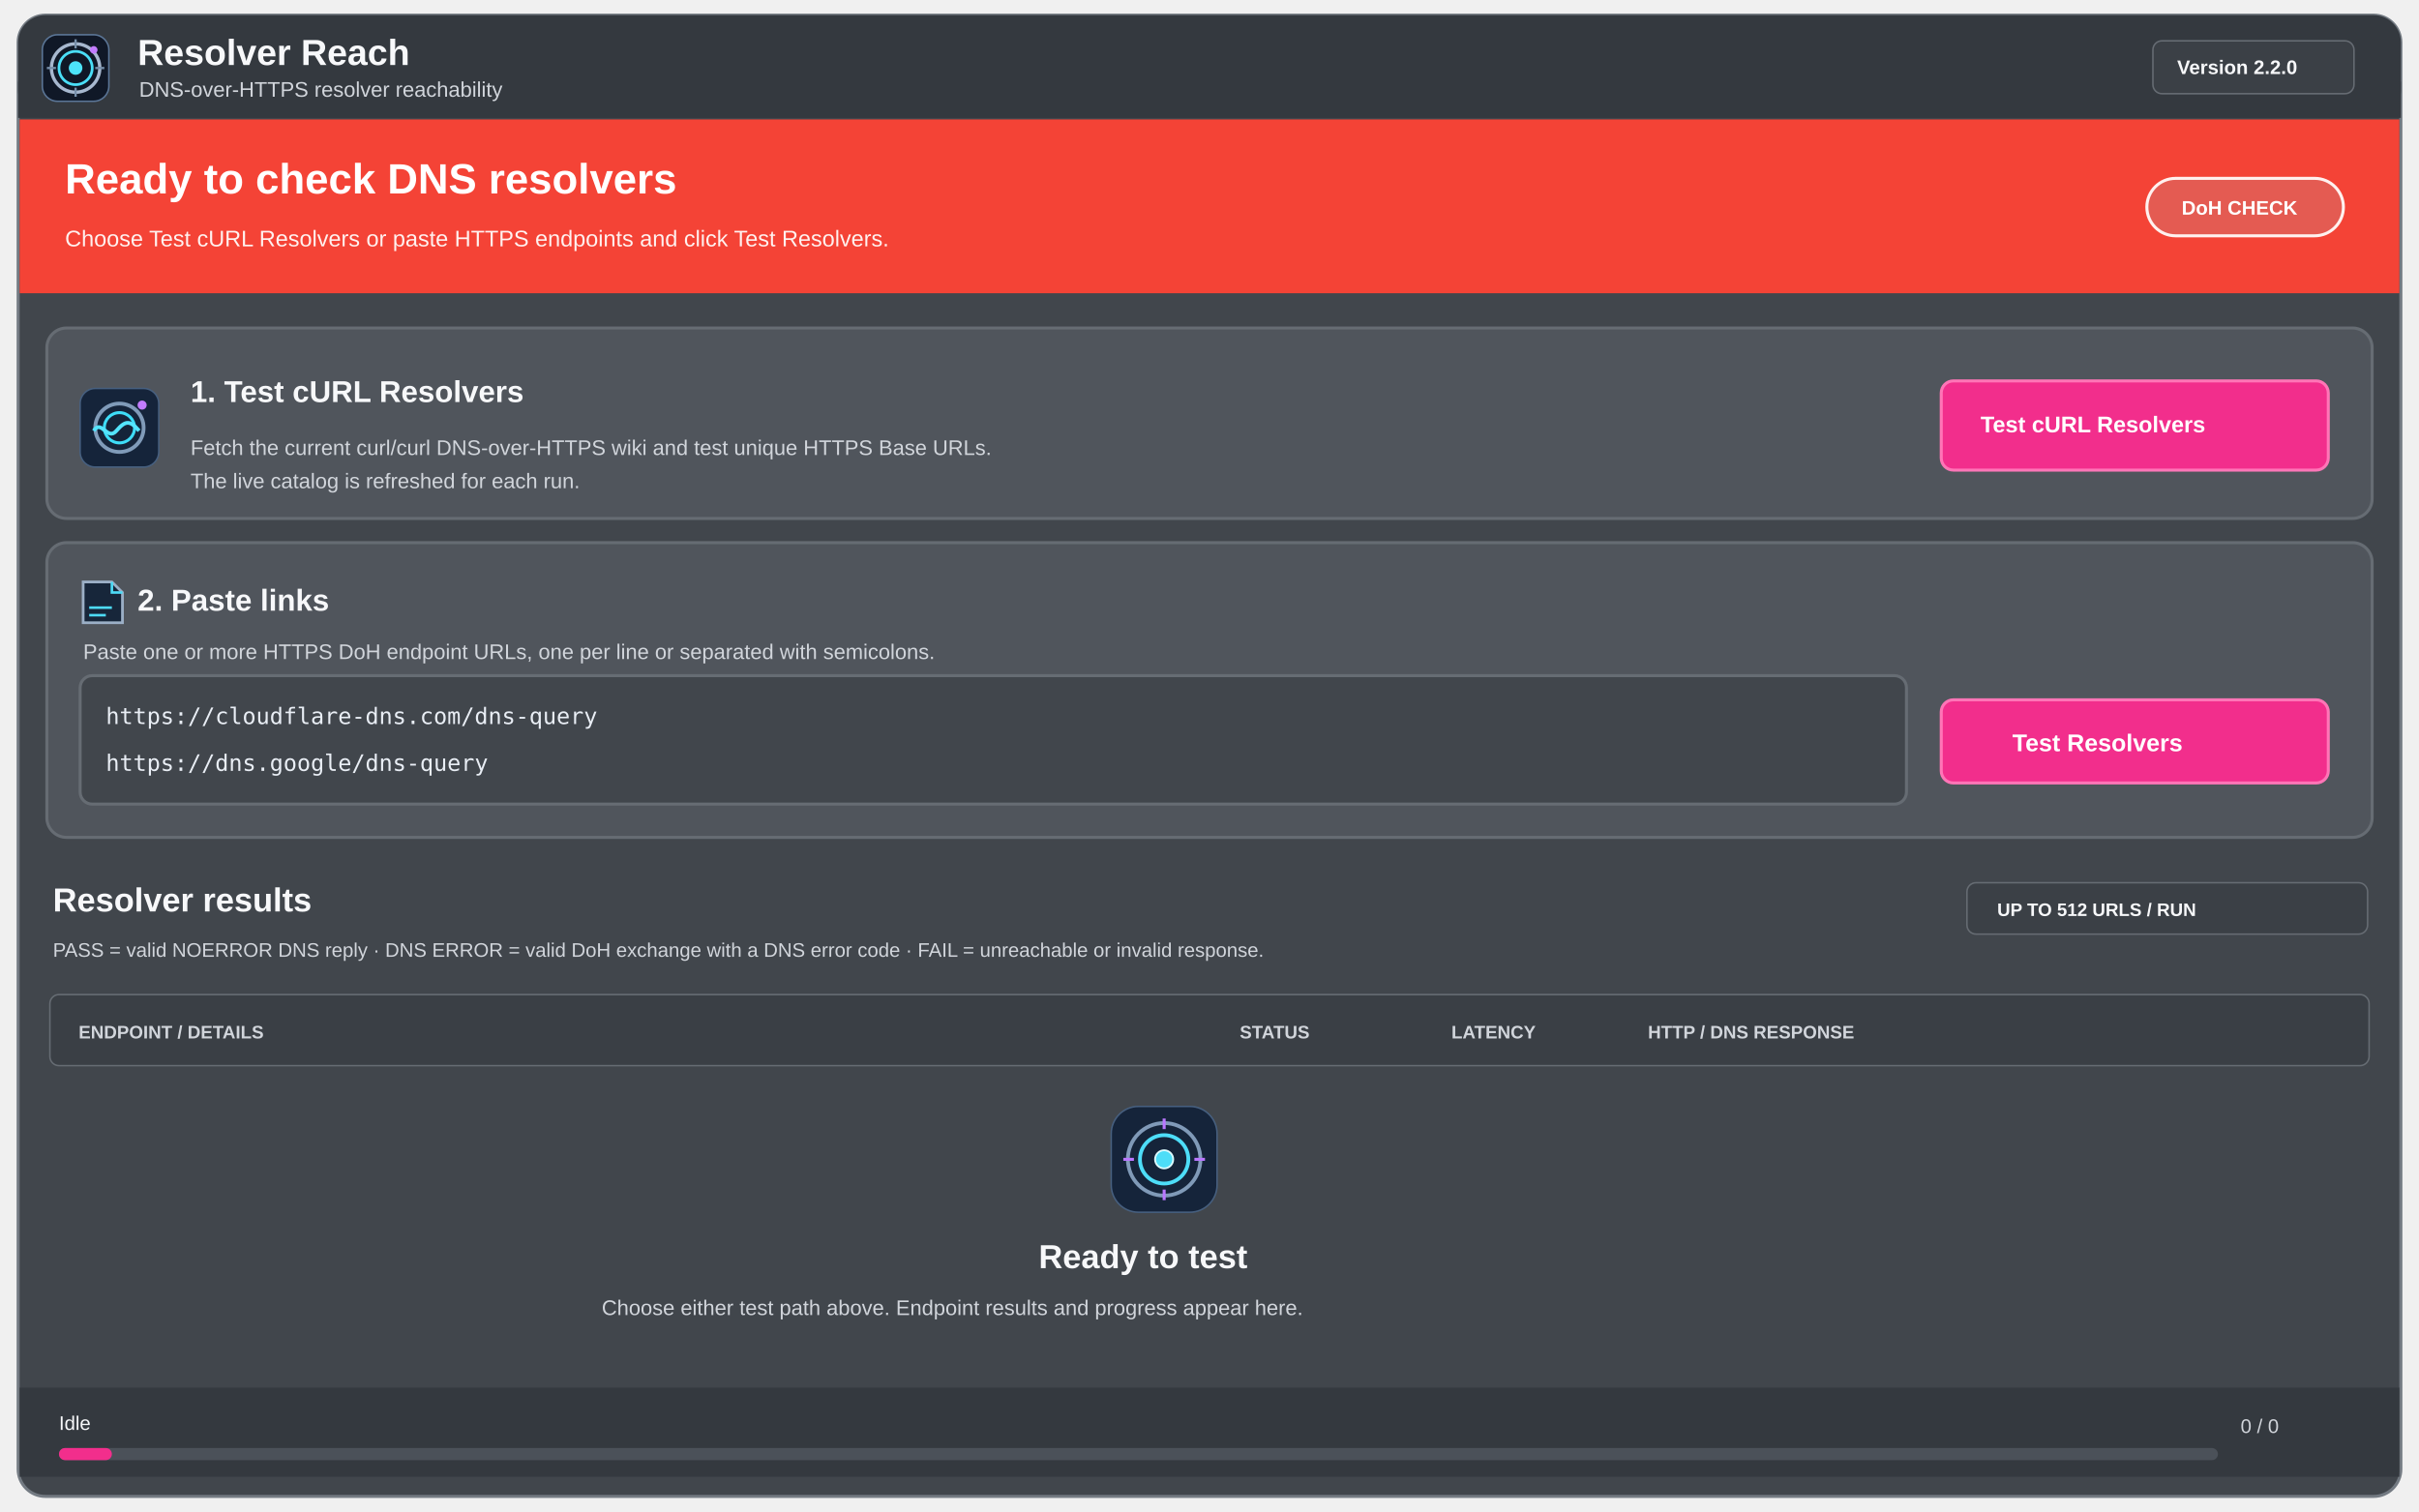
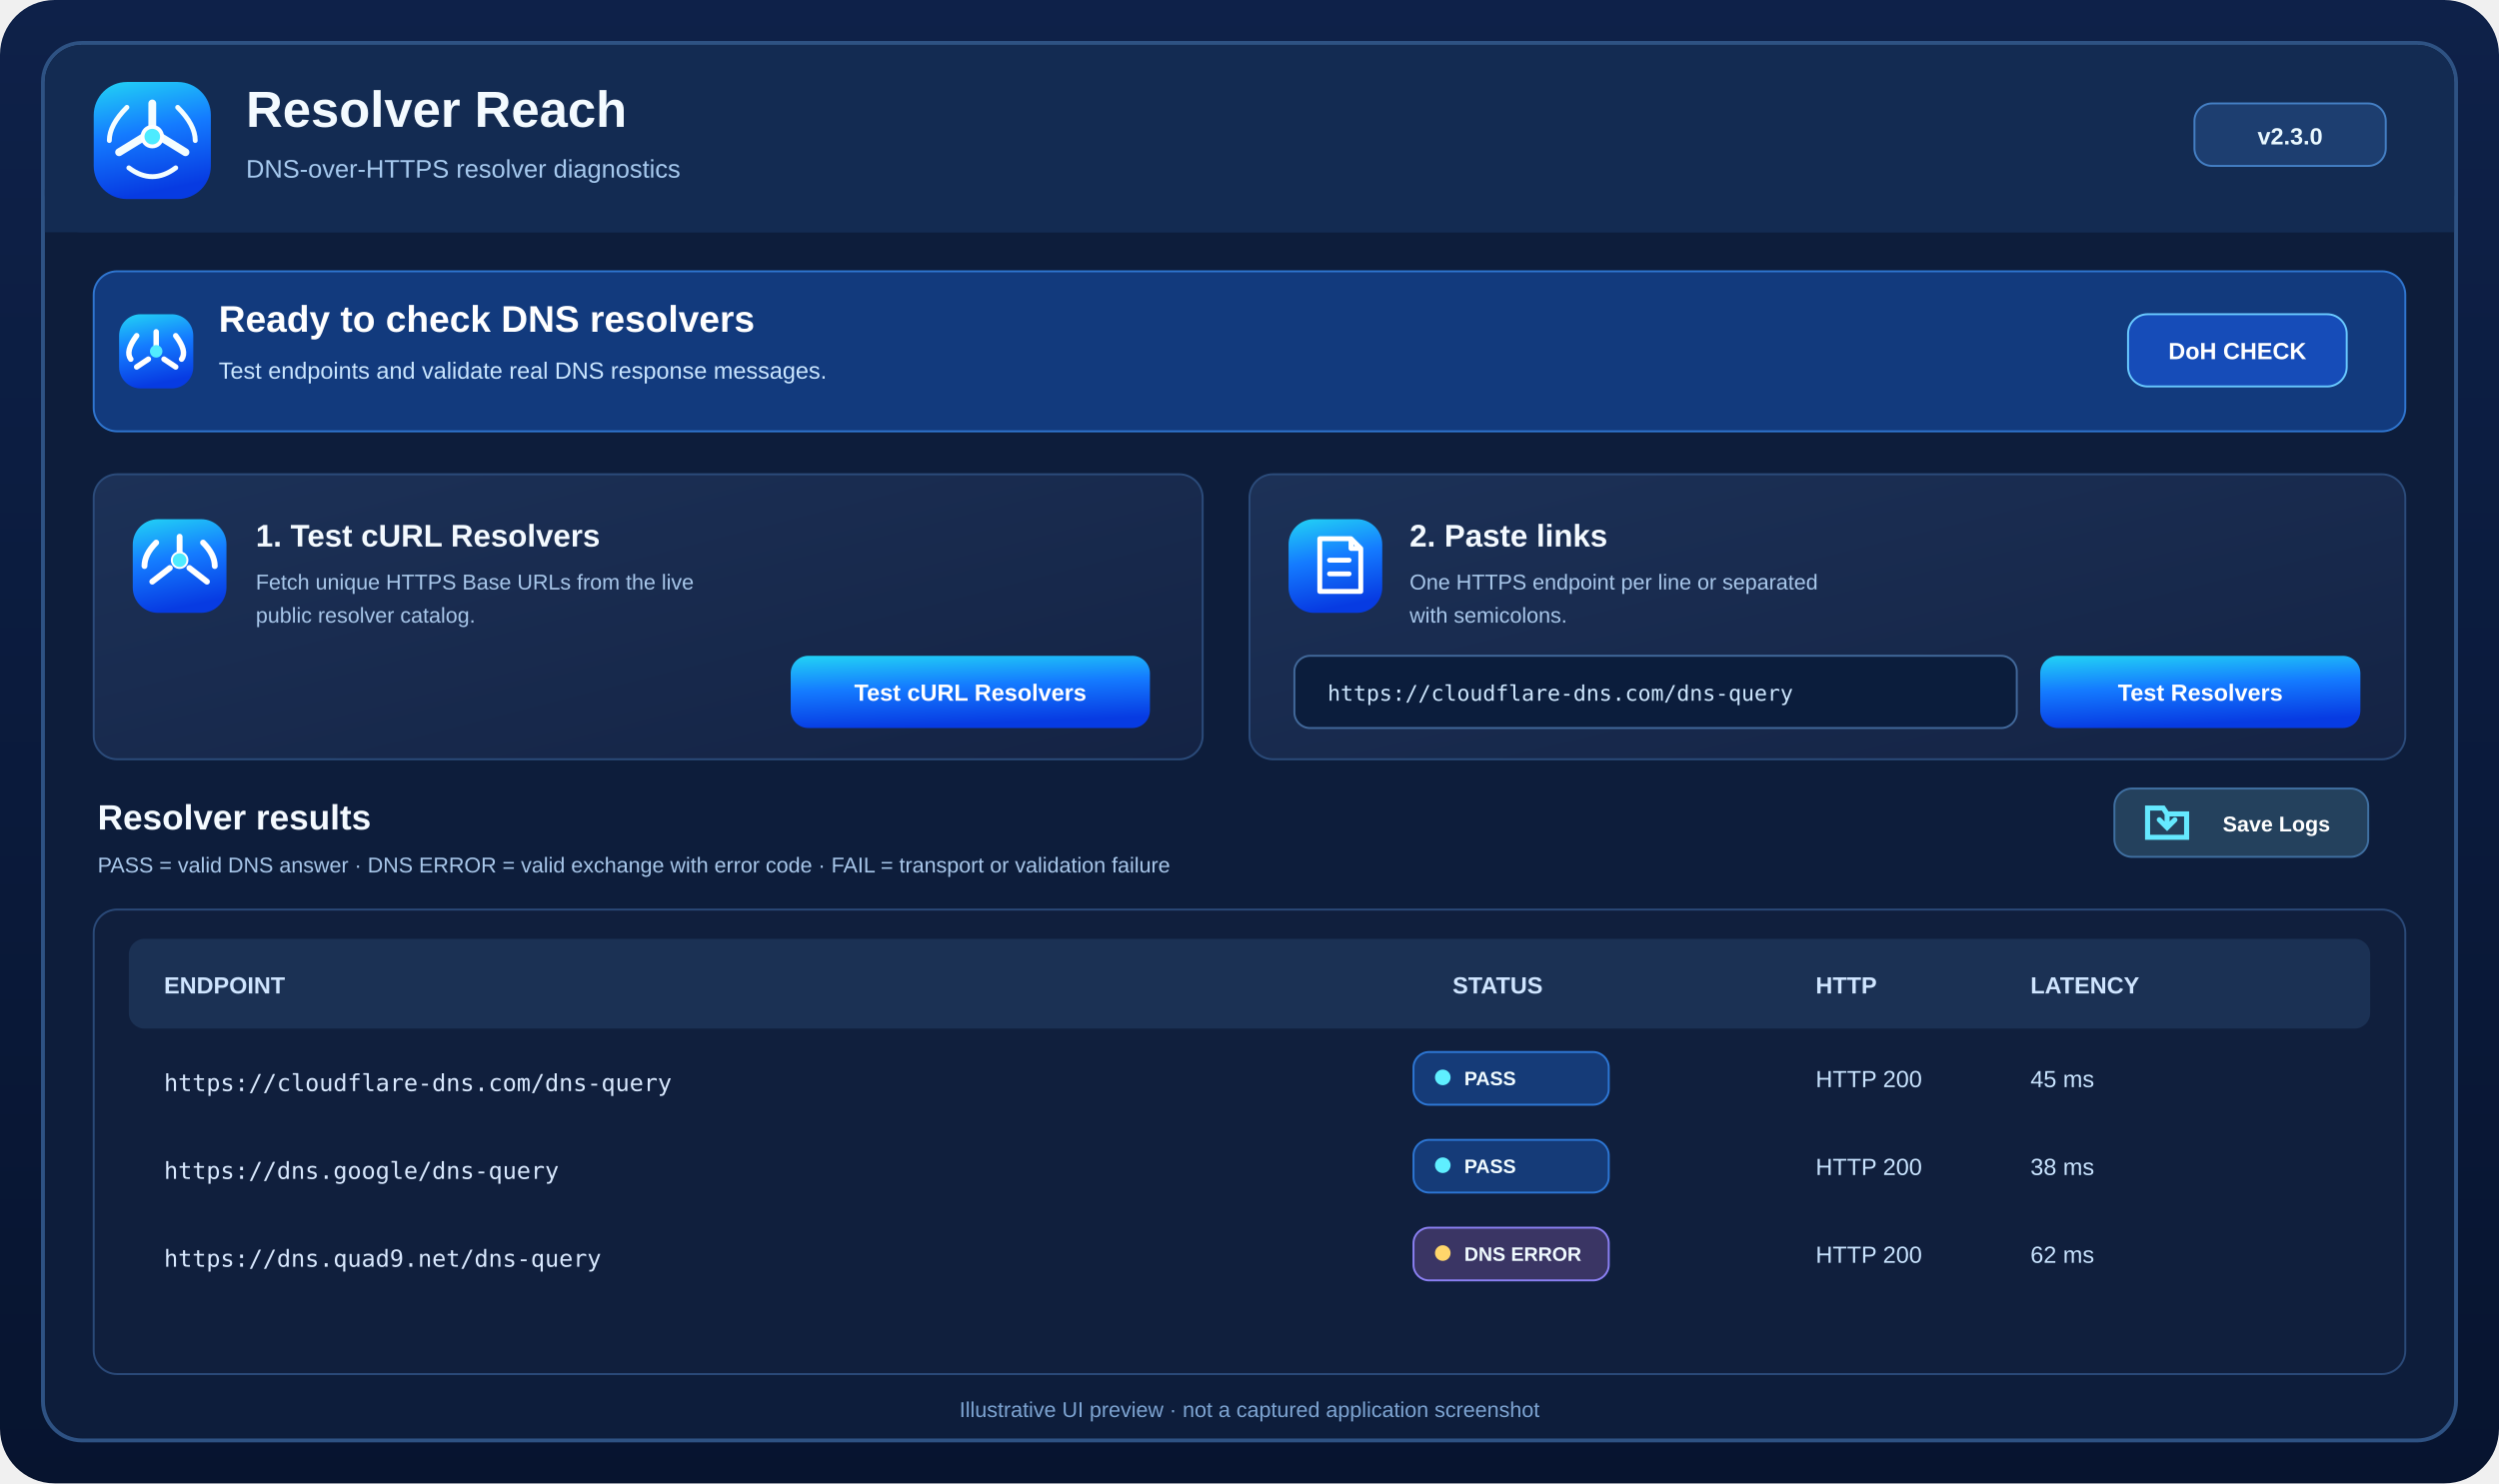
- <svg xmlns="http://www.w3.org/2000/svg" width="1600" height="1000" viewBox="0 0 1600 1000" role="img" aria-labelledby="title desc">
-   <rect x="12" y="10" width="1576" height="980" rx="18" fill="#41464C" stroke="#737A82" stroke-width="2" />
-   <rect x="12" y="10" width="1576" height="68" rx="18" fill="#34393F" />
-   <rect x="12" y="54" width="1576" height="24" fill="#34393F" />
-   <rect x="28" y="23" width="44" height="44" rx="10" fill="#101827" stroke="#5B7697" />
-   <circle cx="50" cy="45" r="16" fill="none" stroke="#A7B8CF" stroke-width="2.2" />
-   <circle cx="50" cy="45" r="11" fill="none" stroke="#4ADFF8" stroke-width="1.8" />
-   <circle cx="50" cy="45" r="4.5" fill="#4CE4FA" />
-   <path d="M50 26v6m0 26v6M31 45h6m26 0h6" stroke="#778FAA" stroke-width="1.5" />
-   <circle cx="62" cy="33" r="2.5" fill="#C27CFF" />
-   <text x="91" y="43" font-family="Segoe UI,Arial,sans-serif" font-size="24" font-weight="700" fill="#F7F8FA">Resolver Reach</text>
-   <text x="92" y="64" font-family="Segoe UI,Arial,sans-serif" font-size="14" fill="#D1D5DB">DNS-over-HTTPS resolver reachability</text>
-   <rect x="1424" y="27" width="133" height="35" rx="6" fill="#3B4046" stroke="#666C73" />
-   <text x="1440" y="49" font-family="Segoe UI,Arial,sans-serif" font-size="13" font-weight="700" fill="#F7F8FA">Version 2.2.0</text>
-   <rect x="13" y="79" width="1574" height="115" fill="#F44336" />
-   <text x="43" y="128" font-family="Segoe UI,Arial,sans-serif" font-size="28" font-weight="700" fill="#fff">Ready to check DNS resolvers</text>
-   <text x="43" y="163" font-family="Segoe UI,Arial,sans-serif" font-size="15" fill="#FFF1EF">Choose Test cURL Resolvers or paste HTTPS endpoints and click Test Resolvers.</text>
-   <rect x="1420" y="118" width="130" height="38" rx="19" fill="#E45B52" stroke="#FFF1EF" stroke-width="2" />
-   <text x="1443" y="142" font-family="Segoe UI,Arial,sans-serif" font-size="13" font-weight="700" fill="#fff">DoH CHECK</text>
-   <rect x="31" y="217" width="1538" height="126" rx="13" fill="#50555C" stroke="#666C73" stroke-width="2" />
-   <rect x="53" y="257" width="52" height="52" rx="10" fill="#15243A" stroke="#465F7F" />
-   <circle cx="79" cy="283" r="16" fill="none" stroke="#809BB9" stroke-width="2.5" />
-   <circle cx="79" cy="283" r="10" fill="none" stroke="#3EDDF8" stroke-width="2" />
-   <path d="M62 285c5-8 9 7 15 0s9-7 15 0" fill="none" stroke="#54E5FF" stroke-width="2.5" />
-   <circle cx="94" cy="268" r="3" fill="#C27CFF" />
-   <text x="126" y="266" font-family="Segoe UI,Arial,sans-serif" font-size="20" font-weight="700" fill="#F7F8FA">1. Test cURL Resolvers</text>
-   <text x="126" y="301" font-family="Segoe UI,Arial,sans-serif" font-size="14" fill="#D1D5DB">Fetch the current curl/curl DNS-over-HTTPS wiki and test unique HTTPS Base URLs.</text>
-   <text x="126" y="323" font-family="Segoe UI,Arial,sans-serif" font-size="14" fill="#D1D5DB">The live catalog is refreshed for each run.</text>
-   <rect x="1284" y="252" width="256" height="59" rx="8" fill="#F22E8C" stroke="#FF75B7" stroke-width="2" />
-   <text x="1310" y="286" font-family="Segoe UI,Arial,sans-serif" font-size="15" font-weight="700" fill="#fff">Test cURL Resolvers</text>
-   <rect x="31" y="359" width="1538" height="195" rx="13" fill="#50555C" stroke="#666C73" stroke-width="2" />
-   <path d="M55 385h19l7 7v20H55z" fill="#17263A" stroke="#9BAFC6" stroke-width="1.8" />
-   <path d="M74 385v7h7M59 402h15M59 407h11" fill="none" stroke="#4DDBF7" stroke-width="1.7" />
-   <text x="91" y="404" font-family="Segoe UI,Arial,sans-serif" font-size="20" font-weight="700" fill="#F7F8FA">2. Paste links</text>
-   <text x="55" y="436" font-family="Segoe UI,Arial,sans-serif" font-size="14" fill="#D1D5DB">Paste one or more HTTPS DoH endpoint URLs, one per line or separated with semicolons.</text>
-   <rect x="53" y="447" width="1208" height="85" rx="8" fill="#41464C" stroke="#666C73" stroke-width="2" />
-   <text x="70" y="479" font-family="Consolas,monospace" font-size="15" fill="#E9EEF5">https://cloudflare-dns.com/dns-query</text>
-   <text x="70" y="510" font-family="Consolas,monospace" font-size="15" fill="#E9EEF5">https://dns.google/dns-query</text>
-   <rect x="1284" y="463" width="256" height="55" rx="8" fill="#F22E8C" stroke="#FF75B7" stroke-width="2" />
-   <text x="1331" y="497" font-family="Segoe UI,Arial,sans-serif" font-size="16" font-weight="700" fill="#fff">Test Resolvers</text>
-   <text x="35" y="603" font-family="Segoe UI,Arial,sans-serif" font-size="22" font-weight="700" fill="#F7F8FA">Resolver results</text>
-   <text x="35" y="633" font-family="Segoe UI,Arial,sans-serif" font-size="13" fill="#D1D5DB">PASS = valid NOERROR DNS reply · DNS ERROR = valid DoH exchange with a DNS error code · FAIL = unreachable or invalid response.</text>
-   <rect x="1301" y="584" width="265" height="34" rx="6" fill="#3B4046" stroke="#666C73" />
-   <text x="1321" y="606" font-family="Segoe UI,Arial,sans-serif" font-size="12" font-weight="700" fill="#F7F8FA">UP TO 512 URLS / RUN</text>
-   <rect x="33" y="658" width="1534" height="47" rx="6" fill="#3A3F45" stroke="#666C73" />
-   <text x="52" y="687" font-family="Segoe UI,Arial,sans-serif" font-size="12" font-weight="700" fill="#D1D5DB">ENDPOINT / DETAILS</text>
-   <text x="820" y="687" font-family="Segoe UI,Arial,sans-serif" font-size="12" font-weight="700" fill="#D1D5DB">STATUS</text>
-   <text x="960" y="687" font-family="Segoe UI,Arial,sans-serif" font-size="12" font-weight="700" fill="#D1D5DB">LATENCY</text>
-   <text x="1090" y="687" font-family="Segoe UI,Arial,sans-serif" font-size="12" font-weight="700" fill="#D1D5DB">HTTP / DNS RESPONSE</text>
-   <rect x="735" y="732" width="70" height="70" rx="18" fill="#15243A" stroke="#465F7F" />
-   <circle cx="770" cy="767" r="24" fill="none" stroke="#809AB8" stroke-width="2.5" />
-   <circle cx="770" cy="767" r="16" fill="none" stroke="#4DDDF8" stroke-width="2.5" />
-   <circle cx="770" cy="767" r="6" fill="#4DDDF8" stroke="#DDFBFF" stroke-width="1.2" />
-   <path d="M770 740v7m0 40v7m-27-27h7m40 0h7" stroke="#B977FF" stroke-width="2" />
-   <text x="687" y="839" font-family="Segoe UI,Arial,sans-serif" font-size="22" font-weight="700" fill="#F7F8FA">Ready to test</text>
-   <text x="398" y="870" font-family="Segoe UI,Arial,sans-serif" font-size="14" fill="#D1D5DB">Choose either test path above. Endpoint results and progress appear here.</text>
-   <rect x="13" y="918" width="1574" height="59" fill="#34393F" />
-   <text x="39" y="946" font-family="Segoe UI,Arial,sans-serif" font-size="13" fill="#F7F8FA">Idle</text>
-   <rect x="39" y="958" width="1428" height="8" rx="4" fill="#4B5159" />
-   <rect x="39" y="958" width="35" height="8" rx="4" fill="#F22E8C" />
-   <text x="1482" y="948" font-family="Segoe UI,Arial,sans-serif" font-size="13" fill="#D1D5DB">0 / 0</text>
+ <svg xmlns="http://www.w3.org/2000/svg" viewBox="0 0 1280 760" role="img" aria-labelledby="title desc">
+   <defs>
+     <linearGradient id="bg" x1="0" y1="0" x2="0" y2="1">
+       <stop stop-color="#0E2149" />
+       <stop offset="1" stop-color="#07142F" />
+     </linearGradient>
+     <linearGradient id="blue" x1="0" y1="0" x2=".2" y2="1">
+       <stop stop-color="#22D3F5" />
+       <stop offset=".48" stop-color="#147BFF" />
+       <stop offset="1" stop-color="#073BE2" />
+     </linearGradient>
+     <linearGradient id="panel" x1="0" y1="0" x2="1" y2="1">
+       <stop stop-color="#1C3157" />
+       <stop offset="1" stop-color="#142344" />
+     </linearGradient>
+   </defs>
+   <rect width="1280" height="760" rx="28" fill="url(#bg)" />
+   <rect x="22" y="22" width="1236" height="716" rx="20" fill="#0D1D3B" stroke="#2E5283" stroke-width="2" />
+   <rect x="23" y="23" width="1234" height="96" rx="19" fill="#132B52" />
+   <rect x="23" y="97" width="1234" height="22" fill="#132B52" />
+   <rect x="48" y="42" width="60" height="60" rx="17" fill="url(#blue)" />
+   <g stroke="#F4FDFF" stroke-width="4" stroke-linecap="round" fill="none">
+     <path d="M78 66 V53 M74 70 L61 78 M82 70 L95 78" />
+     <path d="M65 55 Q56 64 56 72 M91 55 Q100 64 100 72" stroke-width="2.5" />
+     <path d="M66 86 Q78 95 90 86" stroke-width="2.5" />
+   </g>
+   <circle cx="78" cy="70" r="5" fill="#4EEBFF" stroke="#FFFFFF" stroke-width="2" />
+   <text x="126" y="65" font-family="Segoe UI,Arial,sans-serif" font-size="26" font-weight="700" fill="#F3FAFF">Resolver Reach</text>
+   <text x="126" y="91" font-family="Segoe UI,Arial,sans-serif" font-size="13" fill="#A6C9EE">DNS-over-HTTPS resolver diagnostics</text>
+   <rect x="1124" y="53" width="98" height="32" rx="9" fill="#1D3E70" stroke="#447FC4" />
+   <text x="1173" y="74" text-anchor="middle" font-family="Segoe UI,Arial,sans-serif" font-size="12" font-weight="700" fill="#E9F8FF">v2.3.0</text>
+   <rect x="48" y="139" width="1184" height="82" rx="12" fill="#123A7D" stroke="#2F75CF" />
+   <rect x="61" y="161" width="38" height="38" rx="11" fill="url(#blue)" />
+   <g stroke="#FFFFFF" stroke-width="2.8" fill="none" stroke-linecap="round">
+     <path d="M80 177 V170 M76 184 L70 188 M84 184 L90 188" />
+     <path d="M70 172 Q64 180 67 184 M90 172 Q96 180 93 184" />
+   </g>
+   <circle cx="80" cy="180" r="3.2" fill="#52EBFF" />
+   <text x="112" y="170" font-family="Segoe UI,Arial,sans-serif" font-size="19" font-weight="700" fill="#FFFFFF">Ready to check DNS resolvers</text>
+   <text x="112" y="194" font-family="Segoe UI,Arial,sans-serif" font-size="12" fill="#CAE6FF">Test endpoints and validate real DNS response messages.</text>
+   <rect x="1090" y="161" width="112" height="37" rx="10" fill="#164CB8" stroke="#69C9FF" />
+   <text x="1146" y="184" text-anchor="middle" font-family="Segoe UI,Arial,sans-serif" font-size="12" font-weight="700" fill="#FFFFFF">DoH CHECK</text>
+   <rect x="48" y="243" width="568" height="146" rx="12" fill="url(#panel)" stroke="#2B4B7A" />
+   <rect x="640" y="243" width="592" height="146" rx="12" fill="url(#panel)" stroke="#2B4B7A" />
+   <rect x="68" y="266" width="48" height="48" rx="13" fill="url(#blue)" />
+   <g stroke="#FFFFFF" stroke-width="3" stroke-linecap="round" fill="none">
+     <path d="M92 287 V275 M87 291 L78 298 M97 291 L106 298" />
+     <path d="M80 278 Q74 284 74 290 M104 278 Q110 284 110 290" />
+   </g>
+   <circle cx="92" cy="287" r="4" fill="#4EEBFF" stroke="#FFFFFF" />
+   <text x="131" y="280" font-family="Segoe UI,Arial,sans-serif" font-size="16" font-weight="700" fill="#F4FAFF">1. Test cURL Resolvers</text>
+   <text x="131" y="302" font-family="Segoe UI,Arial,sans-serif" font-size="11" fill="#A8C7EA">Fetch unique HTTPS Base URLs from the live</text>
+   <text x="131" y="319" font-family="Segoe UI,Arial,sans-serif" font-size="11" fill="#A8C7EA">public resolver catalog.</text>
+   <rect x="405" y="336" width="184" height="37" rx="9" fill="url(#blue)" />
+   <text x="497" y="359" text-anchor="middle" font-family="Segoe UI,Arial,sans-serif" font-size="12" font-weight="700" fill="#FFFFFF">Test cURL Resolvers</text>
+   <rect x="660" y="266" width="48" height="48" rx="13" fill="url(#blue)" />
+   <path d="M676 276 H692 L697 281 V303 H676 Z M692 276 V281 H697 M681 287 H691 M681 294 H691" fill="none" stroke="#FFFFFF" stroke-width="2.5" stroke-linejoin="round" stroke-linecap="round" />
+   <text x="722" y="280" font-family="Segoe UI,Arial,sans-serif" font-size="16" font-weight="700" fill="#F4FAFF">2. Paste links</text>
+   <text x="722" y="302" font-family="Segoe UI,Arial,sans-serif" font-size="11" fill="#A8C7EA">One HTTPS endpoint per line or separated</text>
+   <text x="722" y="319" font-family="Segoe UI,Arial,sans-serif" font-size="11" fill="#A8C7EA">with semicolons.</text>
+   <rect x="663" y="336" width="370" height="37" rx="8" fill="#0B1D3C" stroke="#42699B" />
+   <text x="680" y="359" font-family="Consolas,monospace" font-size="11" fill="#CFE8FF">https://cloudflare-dns.com/dns-query</text>
+   <rect x="1045" y="336" width="164" height="37" rx="9" fill="url(#blue)" />
+   <text x="1127" y="359" text-anchor="middle" font-family="Segoe UI,Arial,sans-serif" font-size="12" font-weight="700" fill="#FFFFFF">Test Resolvers</text>
+   <text x="50" y="425" font-family="Segoe UI,Arial,sans-serif" font-size="18" font-weight="700" fill="#F4FAFF">Resolver results</text>
+   <text x="50" y="447" font-family="Segoe UI,Arial,sans-serif" font-size="11" fill="#A8C7EA">PASS = valid DNS answer · DNS ERROR = valid exchange with error code · FAIL = transport or validation failure</text>
+   <rect x="1083" y="404" width="130" height="35" rx="9" fill="#24415D" stroke="#3F6FA1" />
+   <path d="M1100 414 H1108 L1110 417 H1120 V429 H1100 Z M1110 417 V422 M1106 420 L1110 424 L1114 420" fill="none" stroke="#65E9FF" stroke-width="2.6" stroke-linecap="round" />
+   <text x="1166" y="426" text-anchor="middle" font-family="Segoe UI,Arial,sans-serif" font-size="11" font-weight="700" fill="#FFFFFF">Save Logs</text>
+   <rect x="48" y="466" width="1184" height="238" rx="12" fill="#101F3D" stroke="#2A4978" />
+   <rect x="66" y="481" width="1148" height="46" rx="8" fill="#1B3154" />
+   <text x="84" y="509" font-family="Segoe UI,Arial,sans-serif" font-size="12" font-weight="700" fill="#CFE5FF">ENDPOINT</text>
+   <text x="744" y="509" font-family="Segoe UI,Arial,sans-serif" font-size="12" font-weight="700" fill="#CFE5FF">STATUS</text>
+   <text x="930" y="509" font-family="Segoe UI,Arial,sans-serif" font-size="12" font-weight="700" fill="#CFE5FF">HTTP</text>
+   <text x="1040" y="509" font-family="Segoe UI,Arial,sans-serif" font-size="12" font-weight="700" fill="#CFE5FF">LATENCY</text>
+   <g font-family="Consolas,monospace" font-size="12" fill="#D9E9FF">
+     <text x="84" y="559">https://cloudflare-dns.com/dns-query</text>
+     <text x="84" y="604">https://dns.google/dns-query</text>
+     <text x="84" y="649">https://dns.quad9.net/dns-query</text>
+   </g>
+   <g>
+     <rect x="724" y="539" width="100" height="27" rx="8" fill="#153B78" stroke="#2D76D4" />
+     <circle cx="739" cy="552" r="4" fill="#5FEFFF" />
+     <text x="750" y="556" font-family="Segoe UI,Arial,sans-serif" font-size="10" font-weight="700" fill="#F0FBFF">PASS</text>
+     <rect x="724" y="584" width="100" height="27" rx="8" fill="#153B78" stroke="#2D76D4" />
+     <circle cx="739" cy="597" r="4" fill="#5FEFFF" />
+     <text x="750" y="601" font-family="Segoe UI,Arial,sans-serif" font-size="10" font-weight="700" fill="#F0FBFF">PASS</text>
+     <rect x="724" y="629" width="100" height="27" rx="8" fill="#3A3564" stroke="#8B80F3" />
+     <circle cx="739" cy="642" r="4" fill="#FFD66B" />
+     <text x="750" y="646" font-family="Segoe UI,Arial,sans-serif" font-size="10" font-weight="700" fill="#F0FBFF">DNS ERROR</text>
+     <g font-family="Segoe UI,Arial,sans-serif" font-size="12" fill="#C9E4FF">
+       <text x="930" y="557">HTTP 200</text>
+       <text x="930" y="602">HTTP 200</text>
+       <text x="930" y="647">HTTP 200</text>
+       <text x="1040" y="557">45 ms</text>
+       <text x="1040" y="602">38 ms</text>
+       <text x="1040" y="647">62 ms</text>
+     </g>
+   </g>
+   <text x="640" y="726" text-anchor="middle" font-family="Segoe UI,Arial,sans-serif" font-size="11" fill="#7DA4D2">Illustrative UI preview · not a captured application screenshot</text>
</svg>
